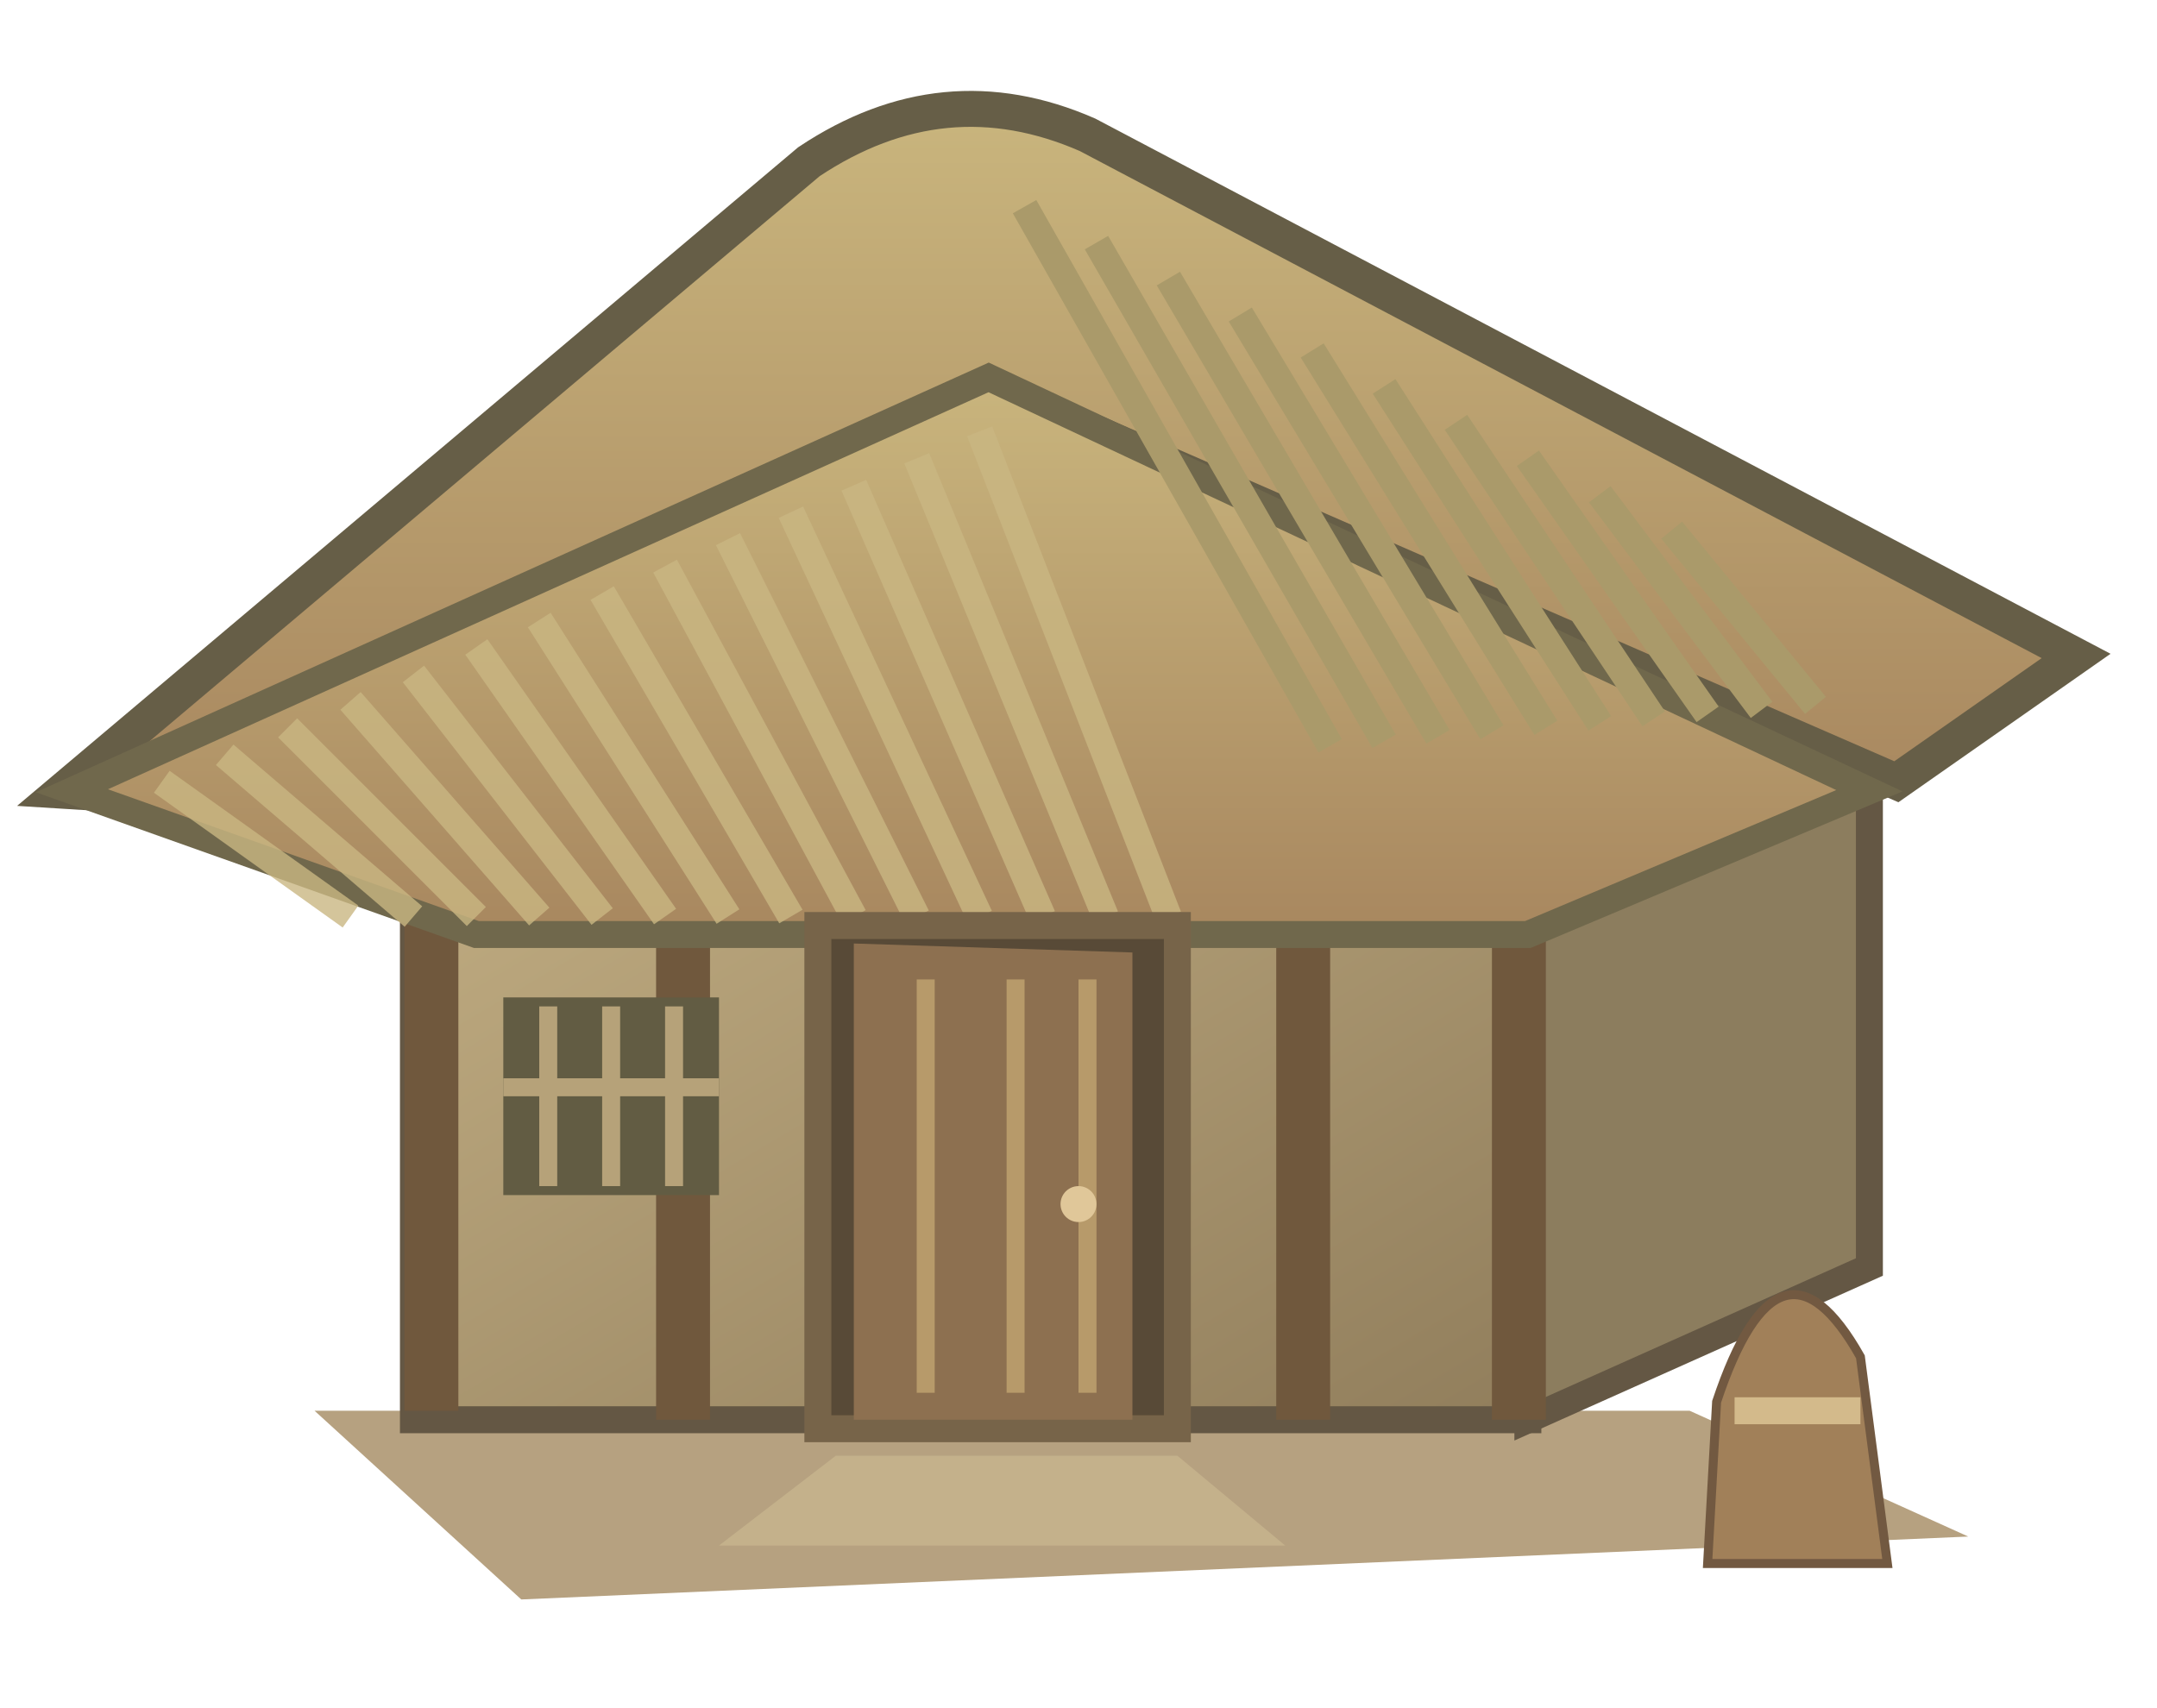
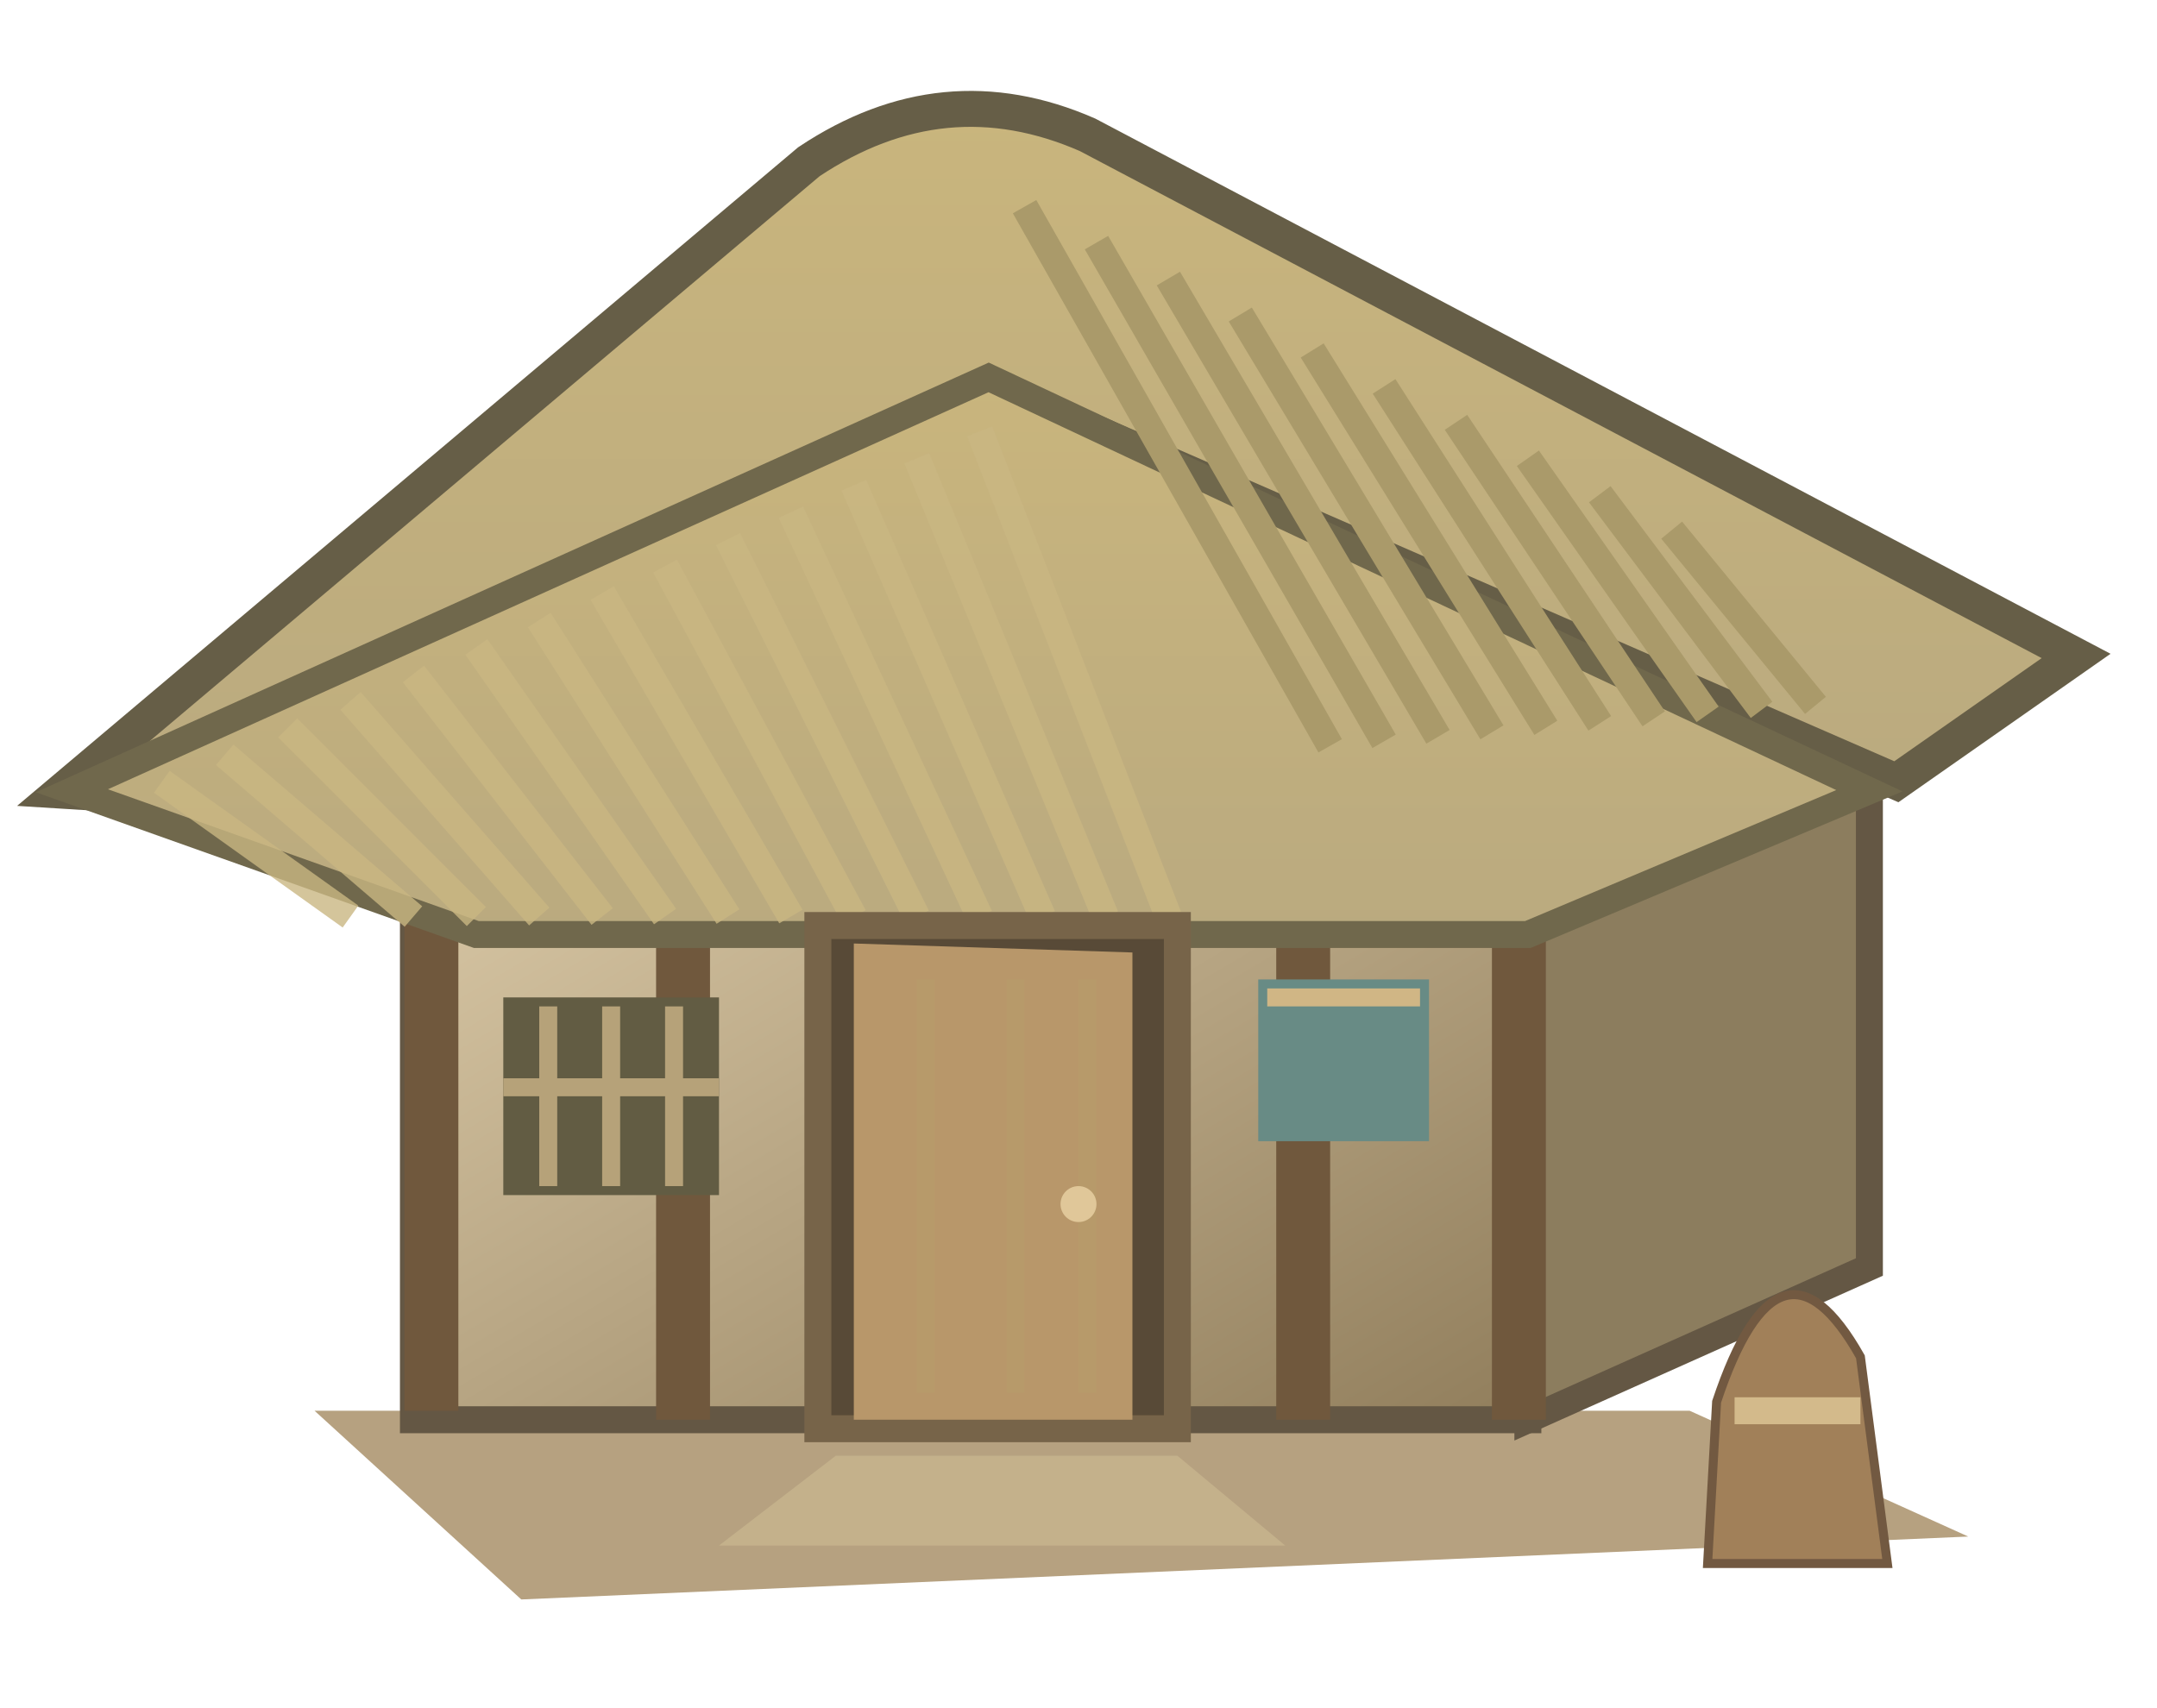
<svg xmlns="http://www.w3.org/2000/svg" width="240" height="190" viewBox="0 0 240 190">
  <defs>
    <linearGradient id="roof" x2="0" y2="1">
      <stop stop-color="#c9b57d" />
-       <stop offset="1" stop-color="#a8875f" />
+       <stop offset="1" stop-color="#baaa7f" />
    </linearGradient>
    <linearGradient id="wall" x2="1" y2="1">
-       <stop stop-color="#c2ae83" />
+       <stop stop-color="#ddccaa" />
      <stop offset="1" stop-color="#917e5c" />
    </linearGradient>
  </defs>
  <path d="M35 157 L188 157 L219 171 L58 178Z" fill="#b6a180" />
  <path d="M46 85 L170 86 L170 158 L46 158Z" fill="url(#wall)" stroke="#645744" stroke-width="3" />
  <path d="M170 86 L208 71 L208 141 L170 158Z" fill="#8c7d5e" stroke="#645744" stroke-width="3" />
  <path d="M48 90 L48 157 M76 92 L76 158 M145 89 L145 158 M169 87 L169 158" stroke="#70583d" stroke-width="6" />
  <path d="M39 90 L7 88 L90 18 Q105 8 121 15 L231 73 L211 87 L110 43Z" fill="url(#roof)" stroke="#665e47" stroke-width="4" />
  <path d="M8 88 L110 42 L208 88 L170 104 L53 104Z" fill="url(#roof)" stroke="#70684c" stroke-width="3" />
  <path d="M18 87 L39 102" stroke="#c9b682" stroke-width="3" opacity=".8" />
  <path d="M25 84 L46 102" stroke="#c9b682" stroke-width="3" opacity=".8" />
  <path d="M32 81 L53 102" stroke="#c9b682" stroke-width="3" opacity=".8" />
  <path d="M39 78 L60 102" stroke="#c9b682" stroke-width="3" opacity=".8" />
  <path d="M46 75 L67 102" stroke="#c9b682" stroke-width="3" opacity=".8" />
  <path d="M53 72 L74 102" stroke="#c9b682" stroke-width="3" opacity=".8" />
  <path d="M60 69 L81 102" stroke="#c9b682" stroke-width="3" opacity=".8" />
  <path d="M67 66 L88 102" stroke="#c9b682" stroke-width="3" opacity=".8" />
  <path d="M74 63 L95 102" stroke="#c9b682" stroke-width="3" opacity=".8" />
  <path d="M81 60 L102 102" stroke="#c9b682" stroke-width="3" opacity=".8" />
  <path d="M88 57 L109 102" stroke="#c9b682" stroke-width="3" opacity=".8" />
  <path d="M95 54 L116 102" stroke="#c9b682" stroke-width="3" opacity=".8" />
  <path d="M102 51 L123 102" stroke="#c9b682" stroke-width="3" opacity=".8" />
  <path d="M109 48 L130 102" stroke="#c9b682" stroke-width="3" opacity=".8" />
  <path d="M114 23 L148 83" stroke="#aa9a6a" stroke-width="3" />
  <path d="M122 27 L154 82.5" stroke="#aa9a6a" stroke-width="3" />
  <path d="M130 31 L160 82" stroke="#aa9a6a" stroke-width="3" />
  <path d="M138 35 L166 81.5" stroke="#aa9a6a" stroke-width="3" />
  <path d="M146 39 L172 81" stroke="#aa9a6a" stroke-width="3" />
  <path d="M154 43 L178 80.5" stroke="#aa9a6a" stroke-width="3" />
  <path d="M162 47 L184 80" stroke="#aa9a6a" stroke-width="3" />
  <path d="M170 51 L190 79.5" stroke="#aa9a6a" stroke-width="3" />
  <path d="M178 55 L196 79" stroke="#aa9a6a" stroke-width="3" />
  <path d="M186 59 L202 78.5" stroke="#aa9a6a" stroke-width="3" />
  <path d="M91 103 L131 103 L131 159 L91 159Z" fill="#584a37" stroke="#776449" stroke-width="3" />
-   <path d="M95 105 L126 106 L126 158 L95 158Z" fill="#8d7050" />
+   <path d="M95 105 L126 106 L126 158 L95 158Z" fill="#b8976a" />
  <path d="M103 109 L103 155 M113 109 L113 155 M121 109 L121 155" stroke="#b79a6a" stroke-width="2" />
  <circle cx="120" cy="134" r="2" fill="#e0c799" />
  <rect x="56" y="111" width="24" height="22" fill="#625c43" />
  <path d="M61 112 L61 132 M68 112 L68 132 M75 112 L75 132 M56 121 L80 121" stroke="#b6a279" stroke-width="2" />
  <path d="M93 162 L131 162 L143 172 L80 172Z" fill="#c4b18b" />
+   <path d="M140 109 L159 109 L159 127 L140 127Z" fill="#688b85" />
+   <path d="M141 111 L158 111" stroke="#d0b685" stroke-width="2" />
  <path d="M191 156 Q198 135 207 151 L210 174 L190 174Z" fill="#a18059" stroke="#725941" />
  <path d="M193 157 L207 157" stroke="#d3ba8b" stroke-width="3" />
</svg>
